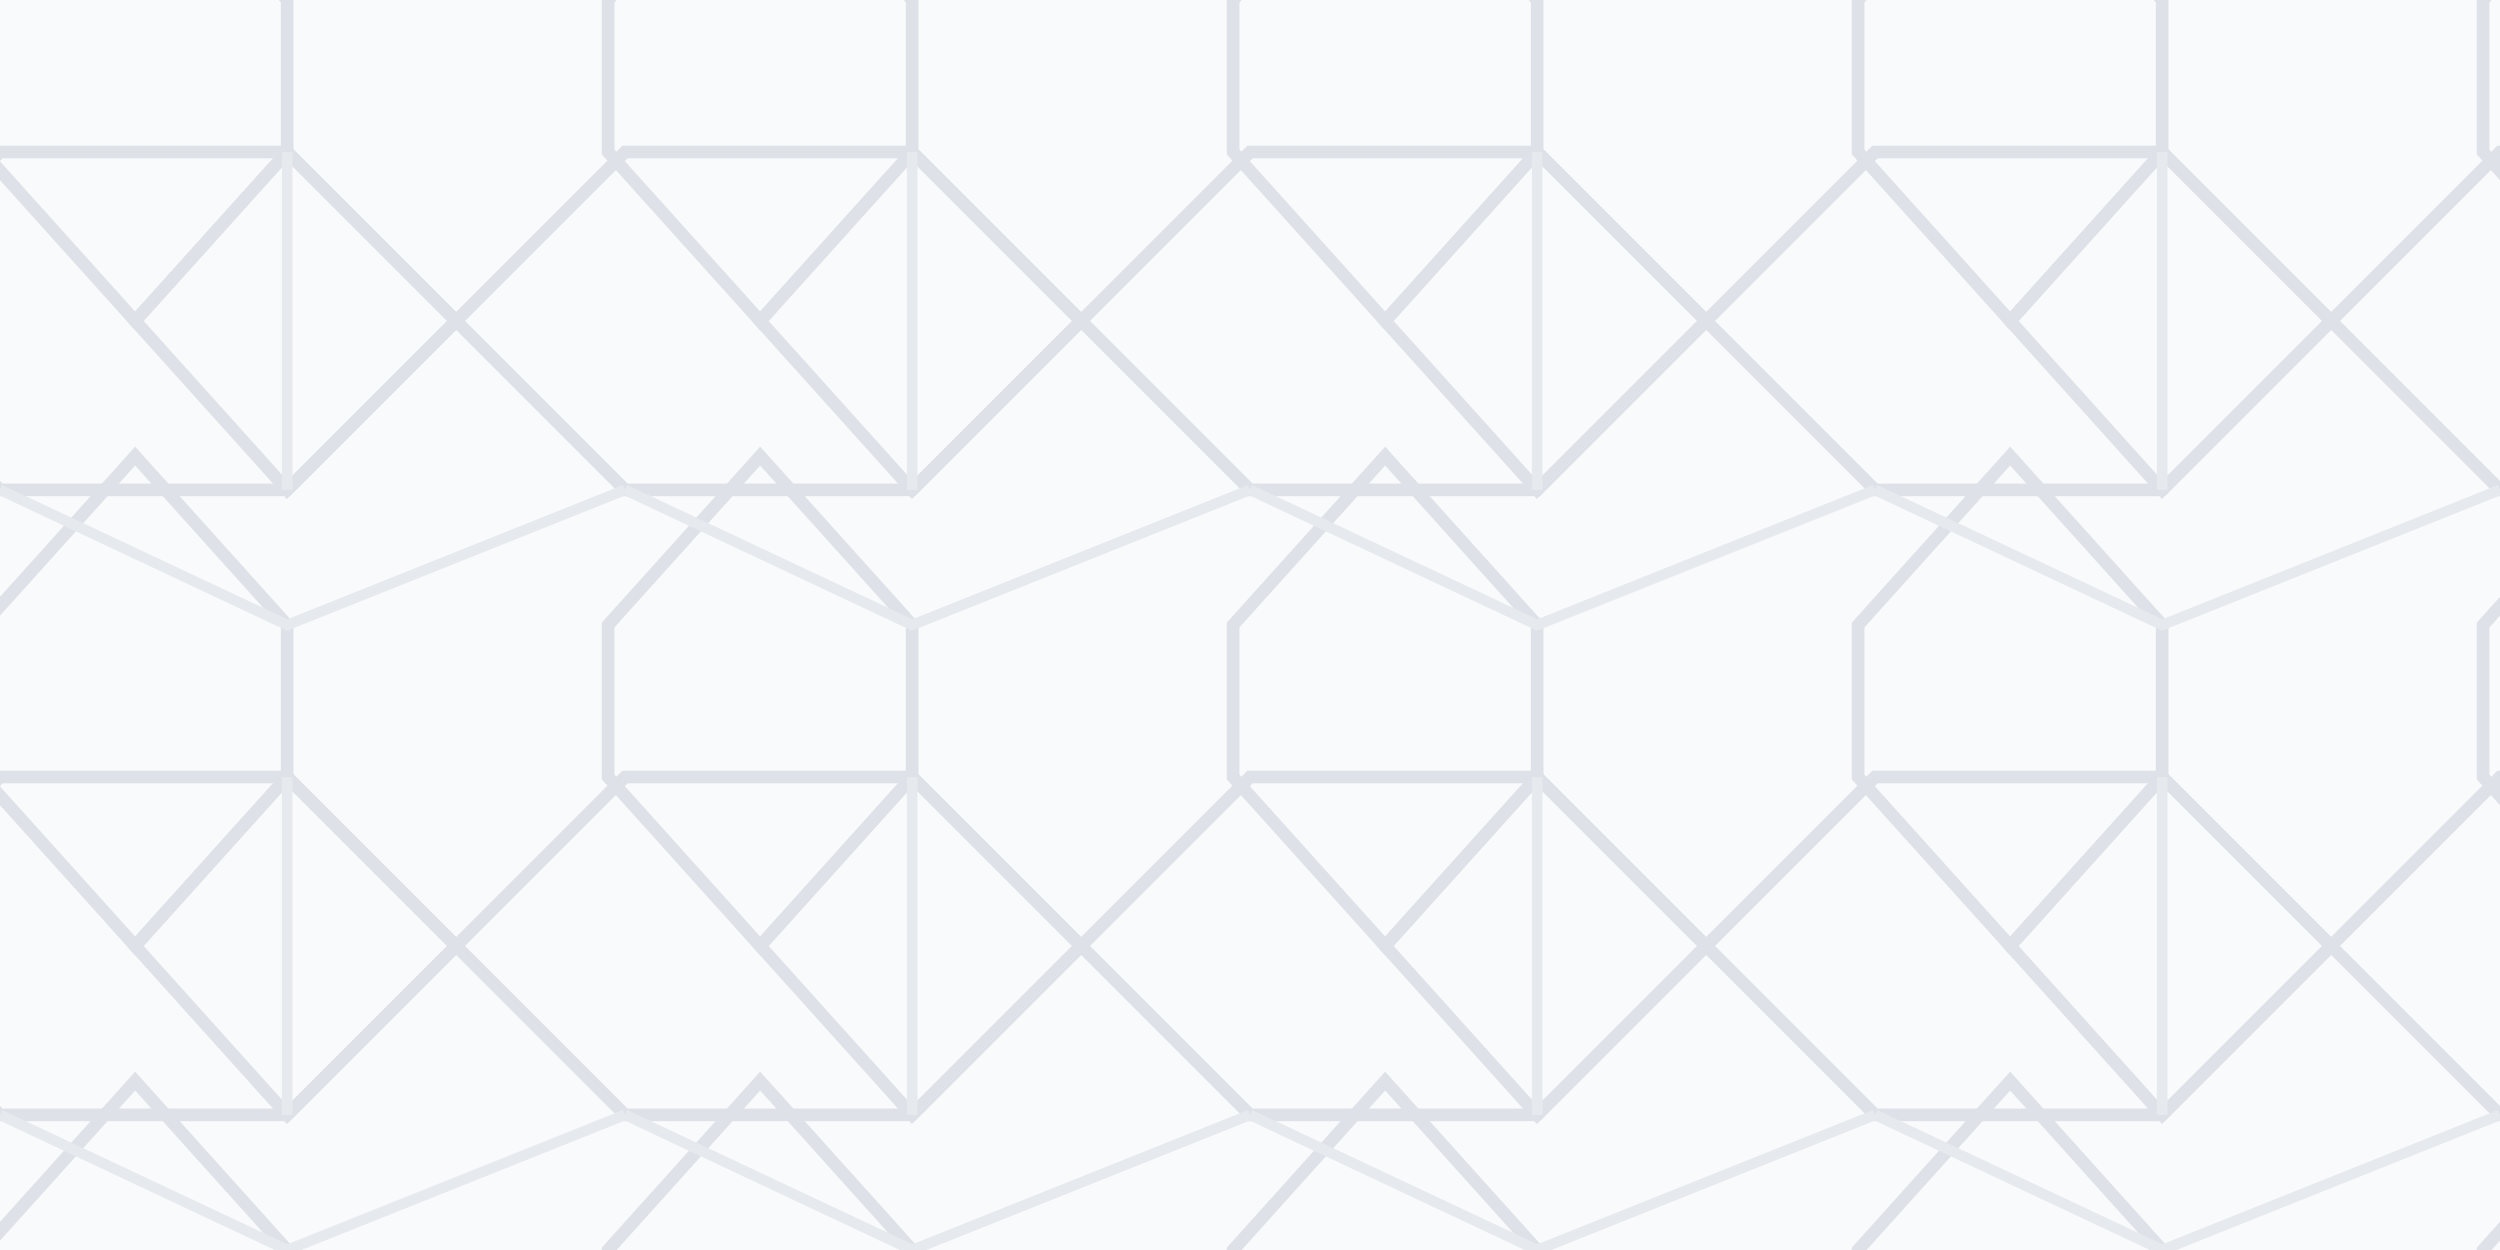
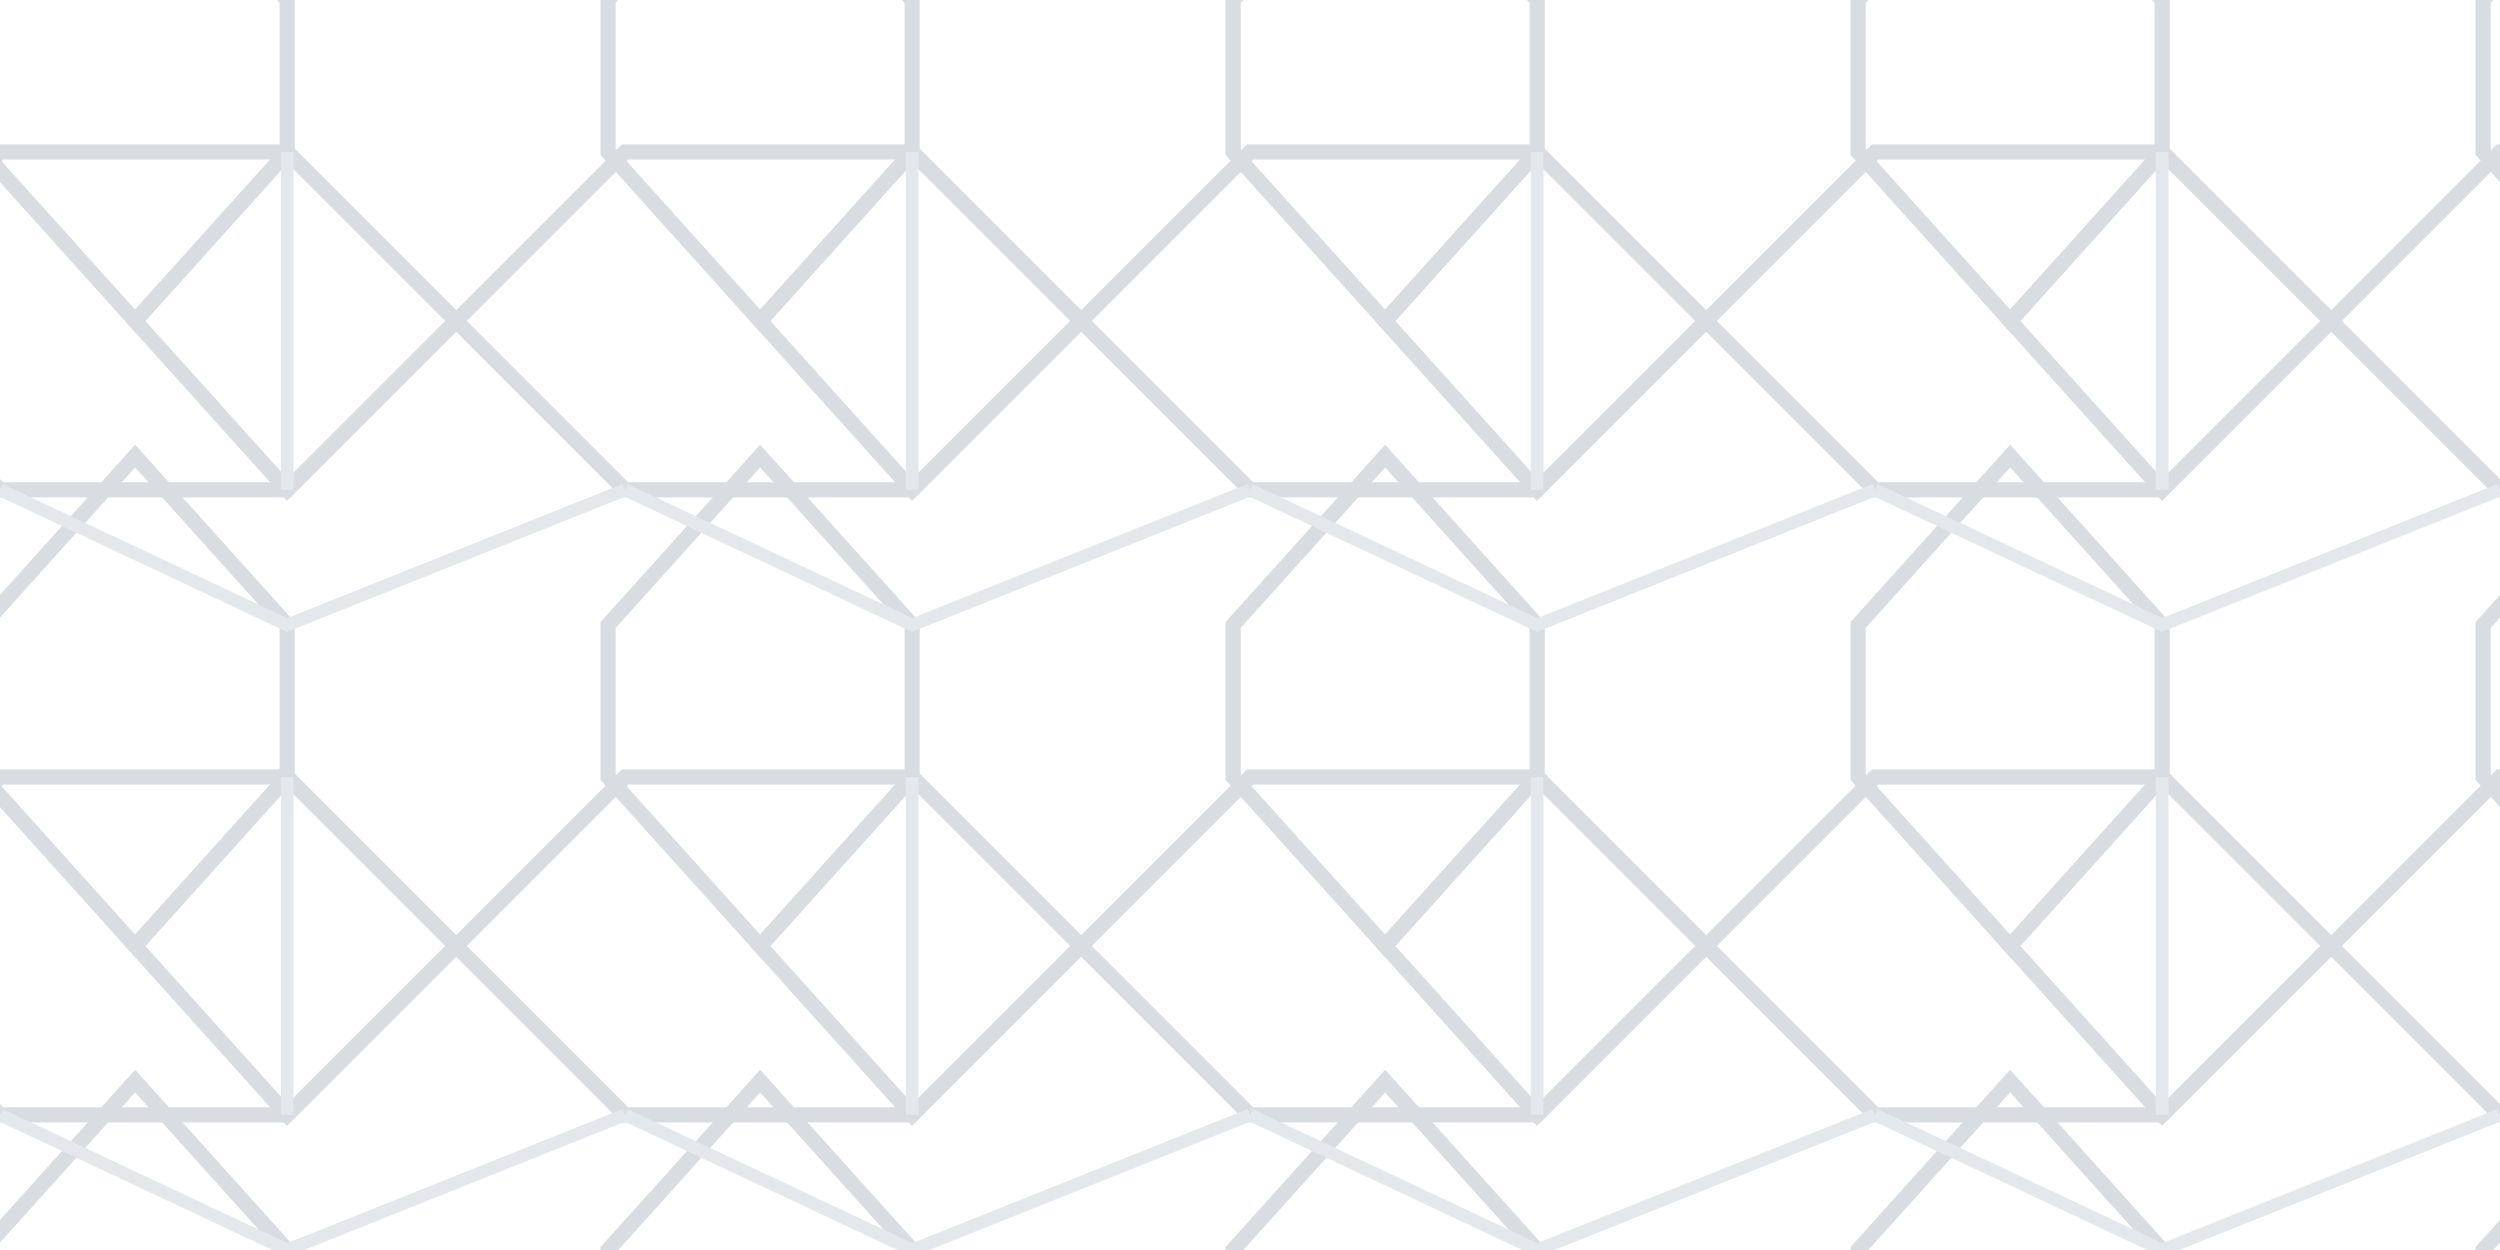
<svg xmlns="http://www.w3.org/2000/svg" width="296" height="148" viewBox="0 0 296 148" fill="none">
-   <rect width="296" height="148" fill="#F9FAFB" />
-   <g stroke="#DDE1E7" stroke-width="1.5" opacity=".96">
+   <rect width="296" height="148" fill="#FFFFFF" />
+   <g stroke="#D9DDE2" stroke-width="1.8" opacity="1">
    <path d="M-20 38 0 18 34 18 54 38 34 58 0 58Z" />
    <path d="M54 38 74 18 108 18 128 38 108 58 74 58Z" />
    <path d="M128 38 148 18 182 18 202 38 182 58 148 58Z" />
    <path d="M202 38 222 18 256 18 276 38 256 58 222 58Z" />
    <path d="M276 38 296 18 330 18 350 38 330 58 296 58Z" />
    <path d="M-20 112 0 92 34 92 54 112 34 132 0 132Z" />
    <path d="M54 112 74 92 108 92 128 112 108 132 74 132Z" />
    <path d="M128 112 148 92 182 92 202 112 182 132 148 132Z" />
    <path d="M202 112 222 92 256 92 276 112 256 132 222 132Z" />
    <path d="M276 112 296 92 330 92 350 112 330 132 296 132Z" />
    <path d="M16 -20 34 0 34 18 16 38 -2 18 -2 0Z" />
    <path d="M90 -20 108 0 108 18 90 38 72 18 72 0Z" />
    <path d="M164 -20 182 0 182 18 164 38 146 18 146 0Z" />
    <path d="M238 -20 256 0 256 18 238 38 220 18 220 0Z" />
    <path d="M312 -20 330 0 330 18 312 38 294 18 294 0Z" />
    <path d="M16 54 34 74 34 92 16 112 -2 92 -2 74Z" />
    <path d="M90 54 108 74 108 92 90 112 72 92 72 74Z" />
    <path d="M164 54 182 74 182 92 164 112 146 92 146 74Z" />
    <path d="M238 54 256 74 256 92 238 112 220 92 220 74Z" />
    <path d="M312 54 330 74 330 92 312 112 294 92 294 74Z" />
    <path d="M16 128 34 148 34 166 16 186 -2 166 -2 148Z" />
    <path d="M90 128 108 148 108 166 90 186 72 166 72 148Z" />
    <path d="M164 128 182 148 182 166 164 186 146 166 146 148Z" />
    <path d="M238 128 256 148 256 166 238 186 220 166 220 148Z" />
    <path d="M312 128 330 148 330 166 312 186 294 166 294 148Z" />
    <path d="M34 18 54 38 34 58 16 38 34 18Z" />
    <path d="M108 18 128 38 108 58 90 38 108 18Z" />
    <path d="M182 18 202 38 182 58 164 38 182 18Z" />
    <path d="M256 18 276 38 256 58 238 38 256 18Z" />
    <path d="M34 92 54 112 34 132 16 112 34 92Z" />
    <path d="M108 92 128 112 108 132 90 112 108 92Z" />
    <path d="M182 92 202 112 182 132 164 112 182 92Z" />
    <path d="M256 92 276 112 256 132 238 112 256 92Z" />
  </g>
-   <g stroke="#E6E9ED" stroke-width="1.25">
+   <g stroke="#E4E7EB" stroke-width="1.5">
    <path d="M34 18 34 58M108 18 108 58M182 18 182 58M256 18 256 58" />
    <path d="M34 92 34 132M108 92 108 132M182 92 182 132M256 92 256 132" />
    <path d="M0 58 34 74 74 58M74 58 108 74 148 58M148 58 182 74 222 58M222 58 256 74 296 58" />
    <path d="M0 132 34 148 74 132M74 132 108 148 148 132M148 132 182 148 222 132M222 132 256 148 296 132" />
  </g>
</svg>
